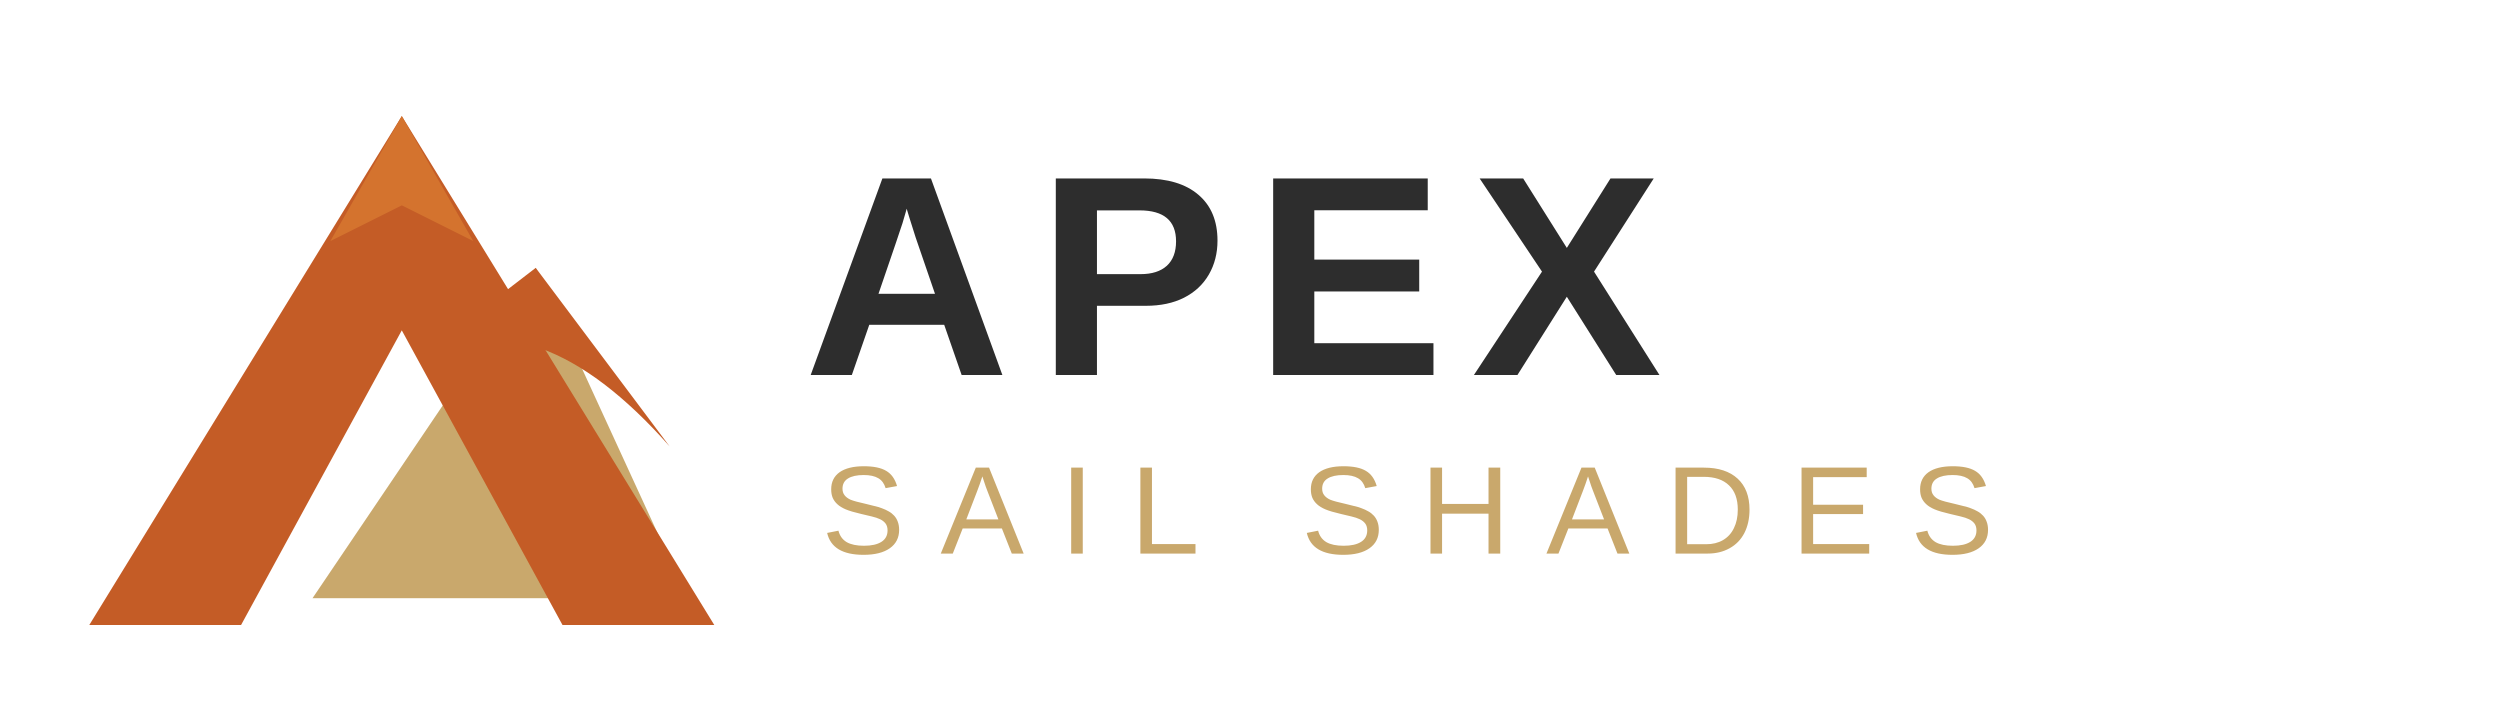
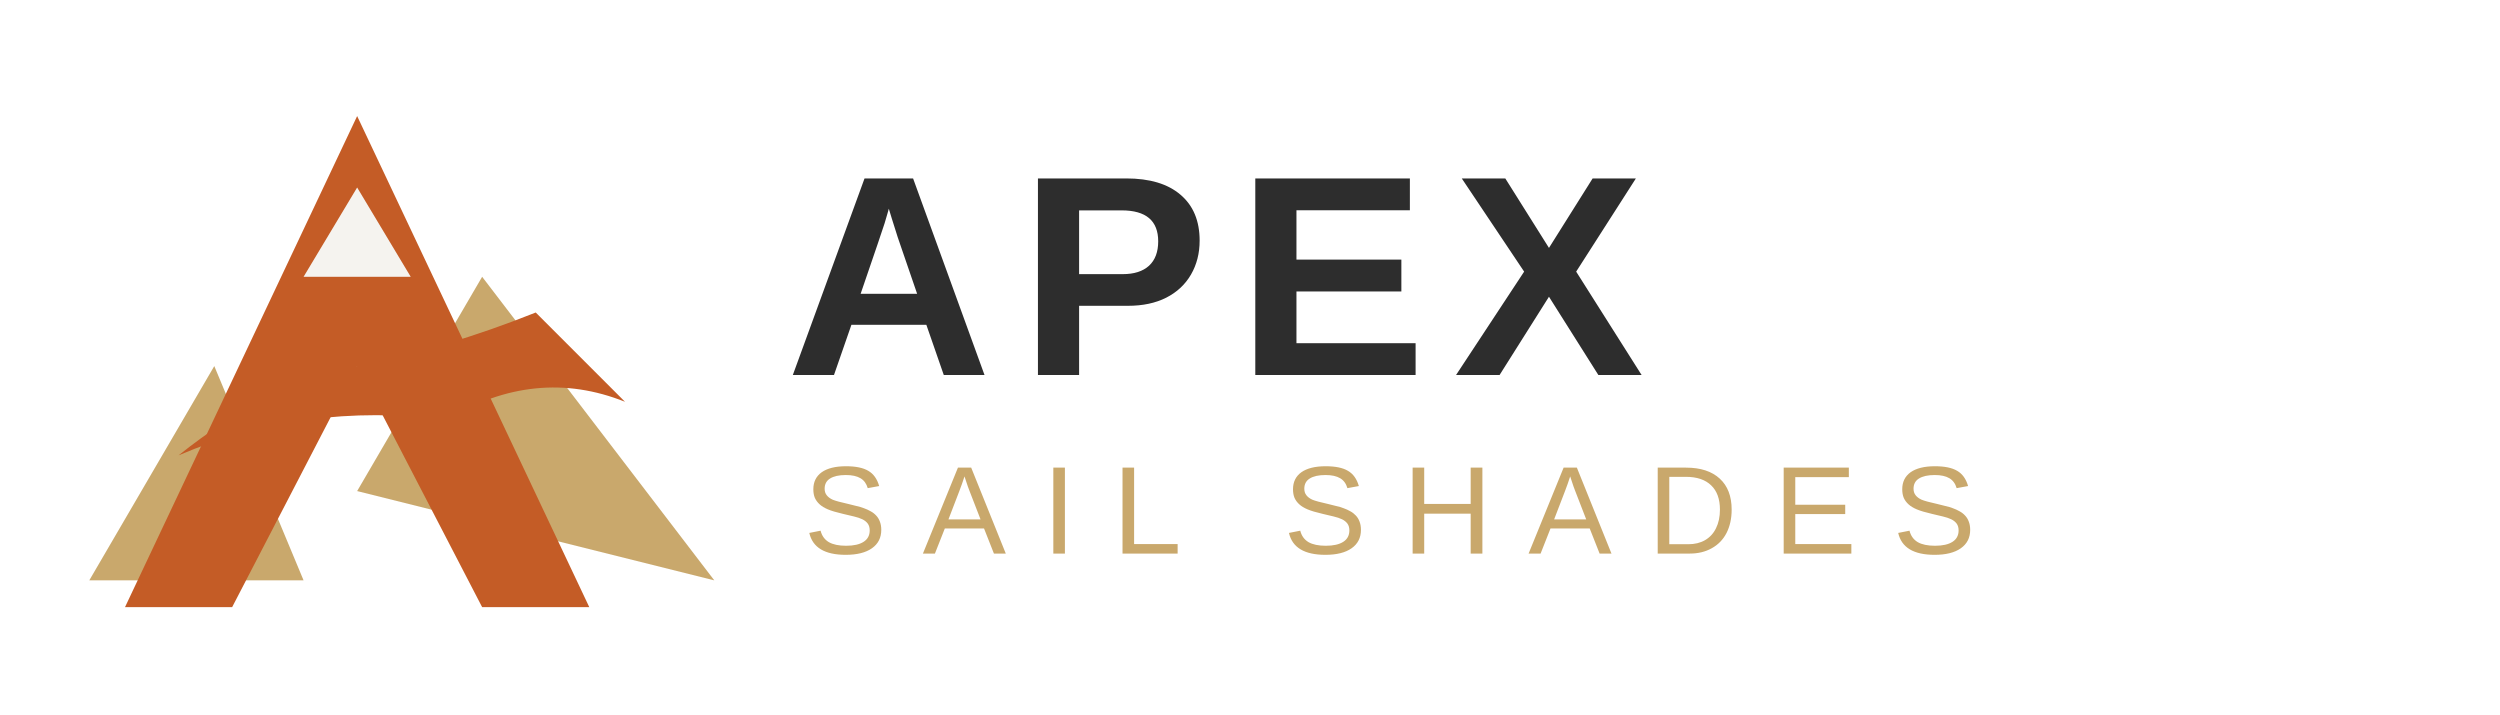
<svg xmlns="http://www.w3.org/2000/svg" viewBox="0 0 280 80" fill="none">
-   <g transform="translate(5, 5)">
-     <polygon points="30,62 72,62 55,25" fill="#C9A86C" />
-     <path d="M5,65 L40,8 L75,65 L58,65 L40,32 L22,65 Z" fill="#C45C26" />
-     <polygon points="40,8 48,22 40,18 32,22" fill="#D4732E" />
-     <path d="M42,35 Q55,28 70,45 L55,25 Z" fill="#C45C26" />
+   <g transform="translate(2, 3)">
+     <polygon points="8,62 32,62 22,38" fill="#C9A86C" />
+     <polygon points="38,52 78,62 52,28" fill="#C9A86C" />
+     <path d="M12,65 L38,10 L64,65 L52,65 L38,38 L24,65 Z" fill="#C45C26" />
+     <path d="M18,48 Q32,42 48,44 Q58,38 68,42 L58,32 Q48,36 38,38 Q28,40 18,48 Z" fill="#C45C26" />
+     <polygon points="38,18 44,28 32,28" fill="#F5F3EF" />
  </g>
-   <text x="90" y="42" font-family="'DM Sans', 'Helvetica Neue', Arial, sans-serif" font-weight="800" font-size="32" fill="#2D2D2D" letter-spacing="3">APEX</text>
-   <text x="92" y="62" font-family="'DM Sans', 'Helvetica Neue', Arial, sans-serif" font-weight="500" font-size="14" fill="#C9A86C" letter-spacing="4">SAIL SHADES</text>
+   <text x="88" y="42" font-family="'DM Sans', 'Helvetica Neue', Arial, sans-serif" font-weight="800" font-size="32" fill="#2D2D2D" letter-spacing="3">APEX</text>
+   <text x="90" y="62" font-family="'DM Sans', 'Helvetica Neue', Arial, sans-serif" font-weight="500" font-size="14" fill="#C9A86C" letter-spacing="4">SAIL SHADES</text>
</svg>
